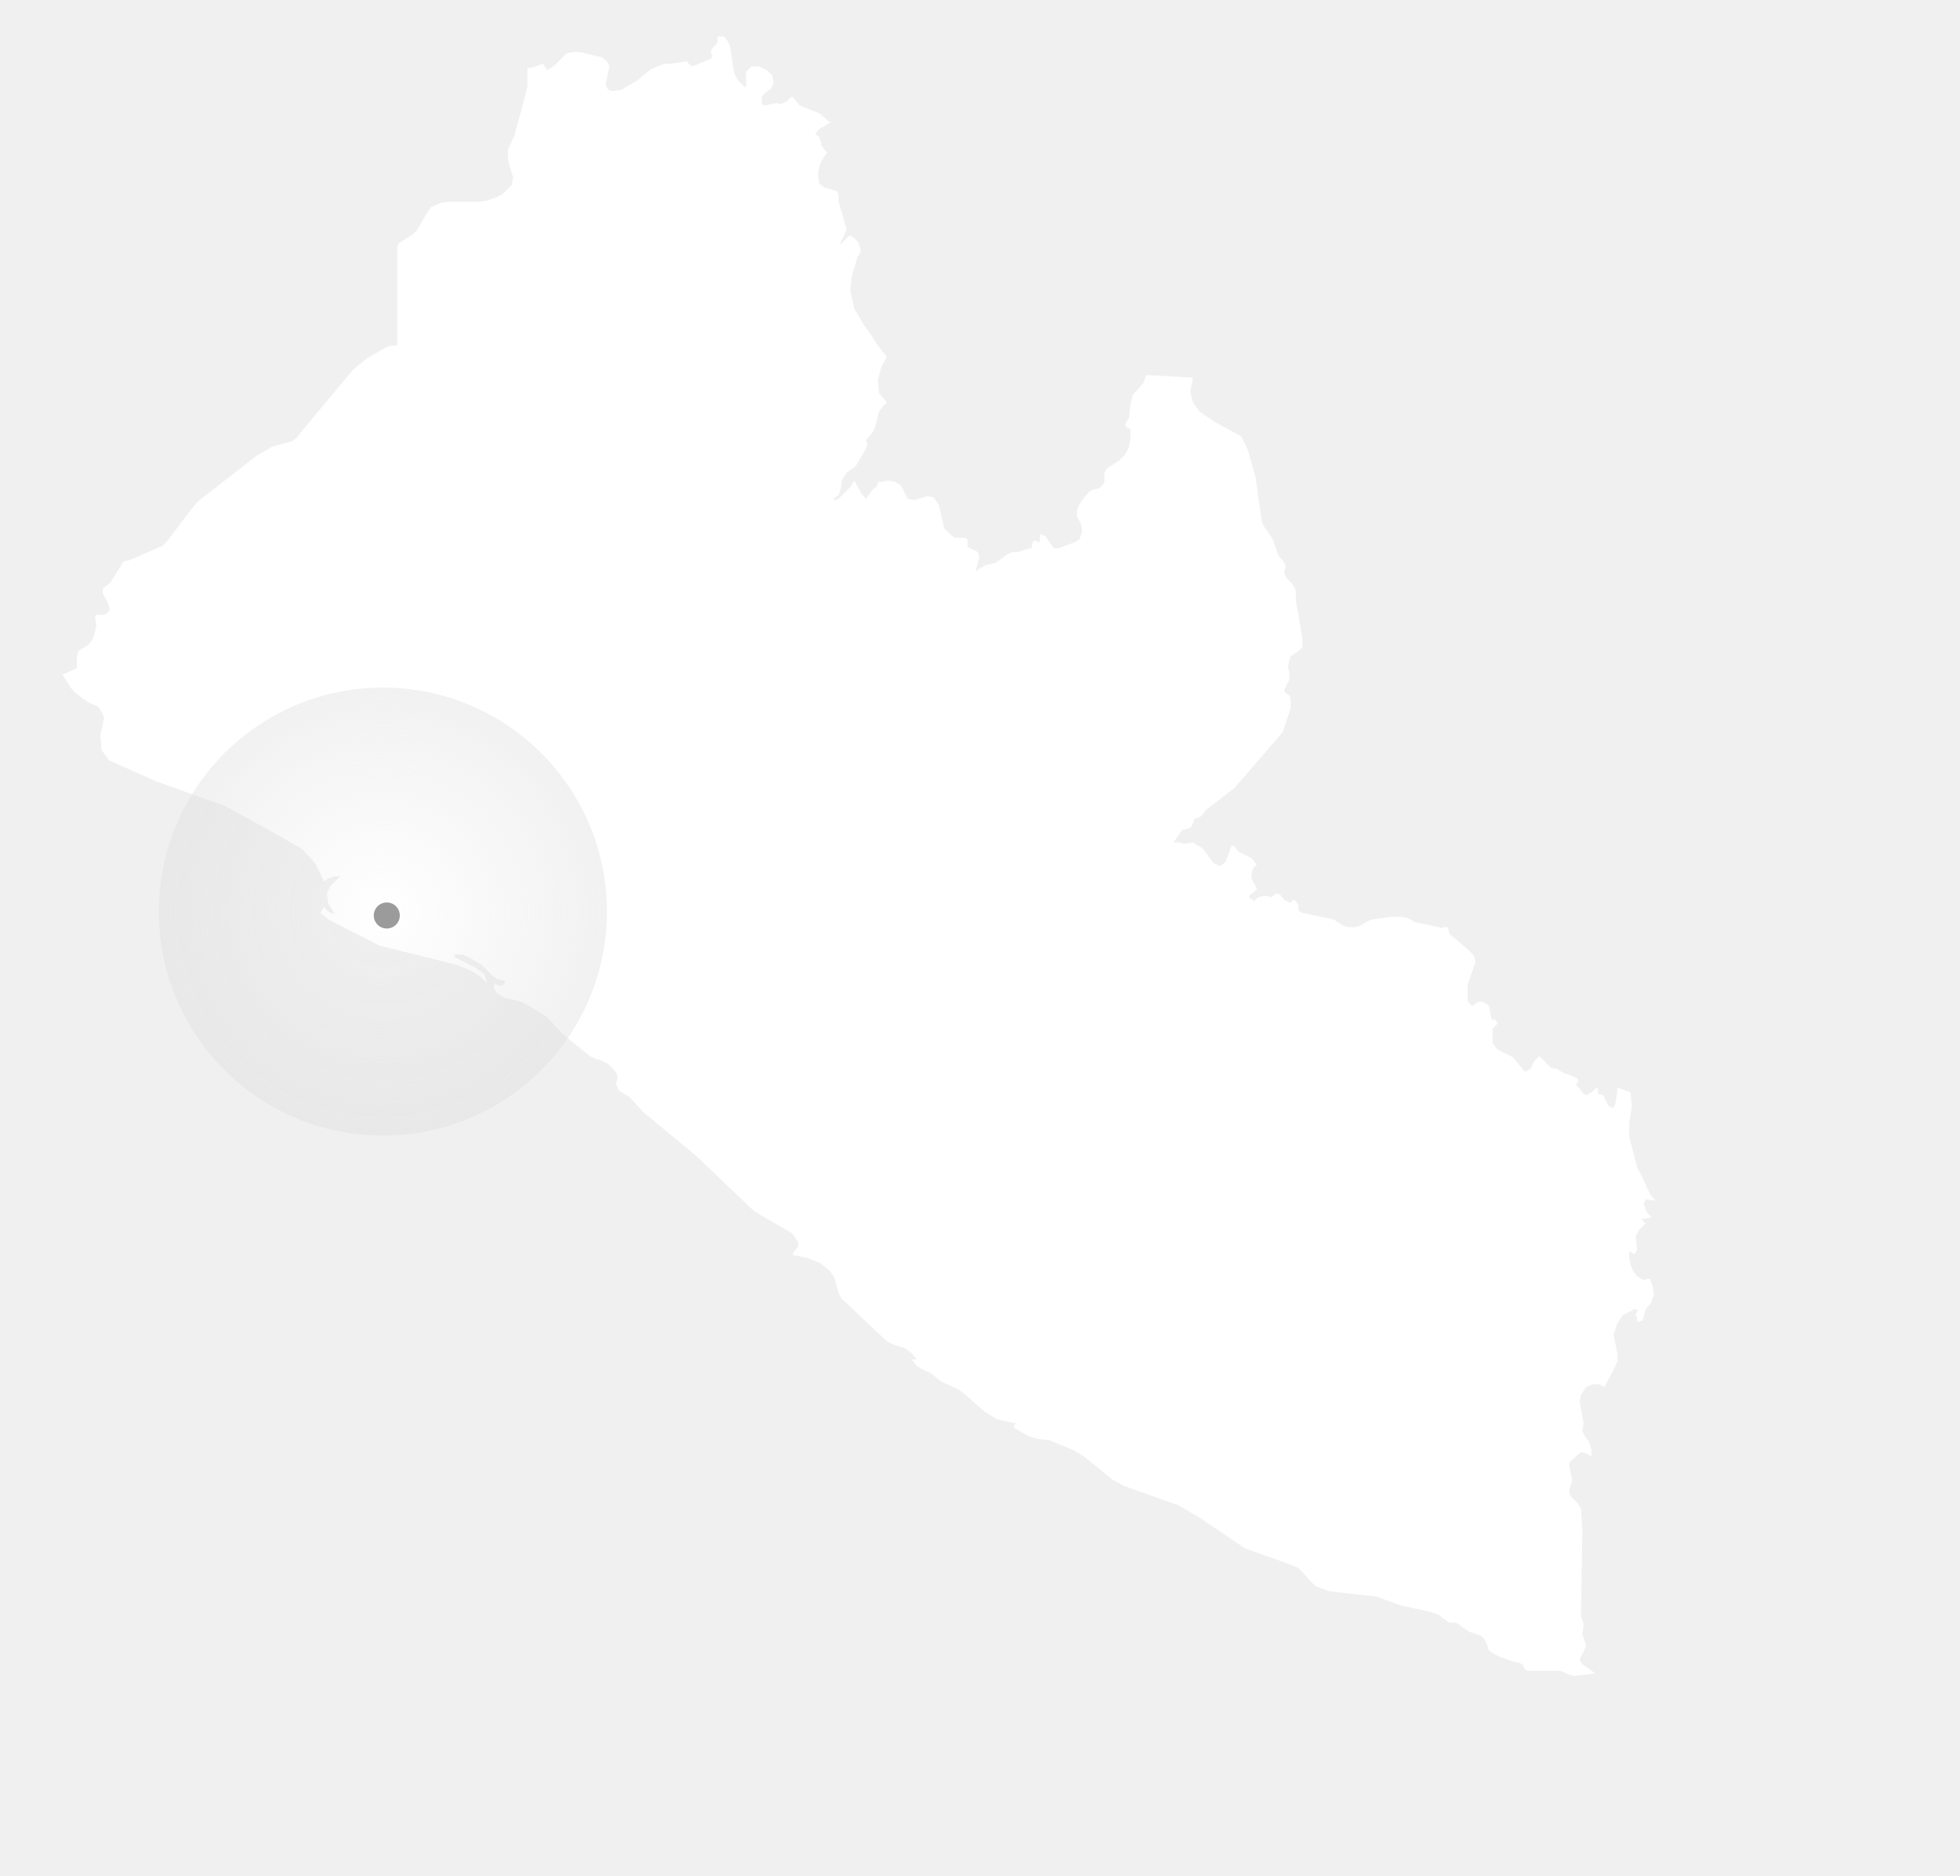
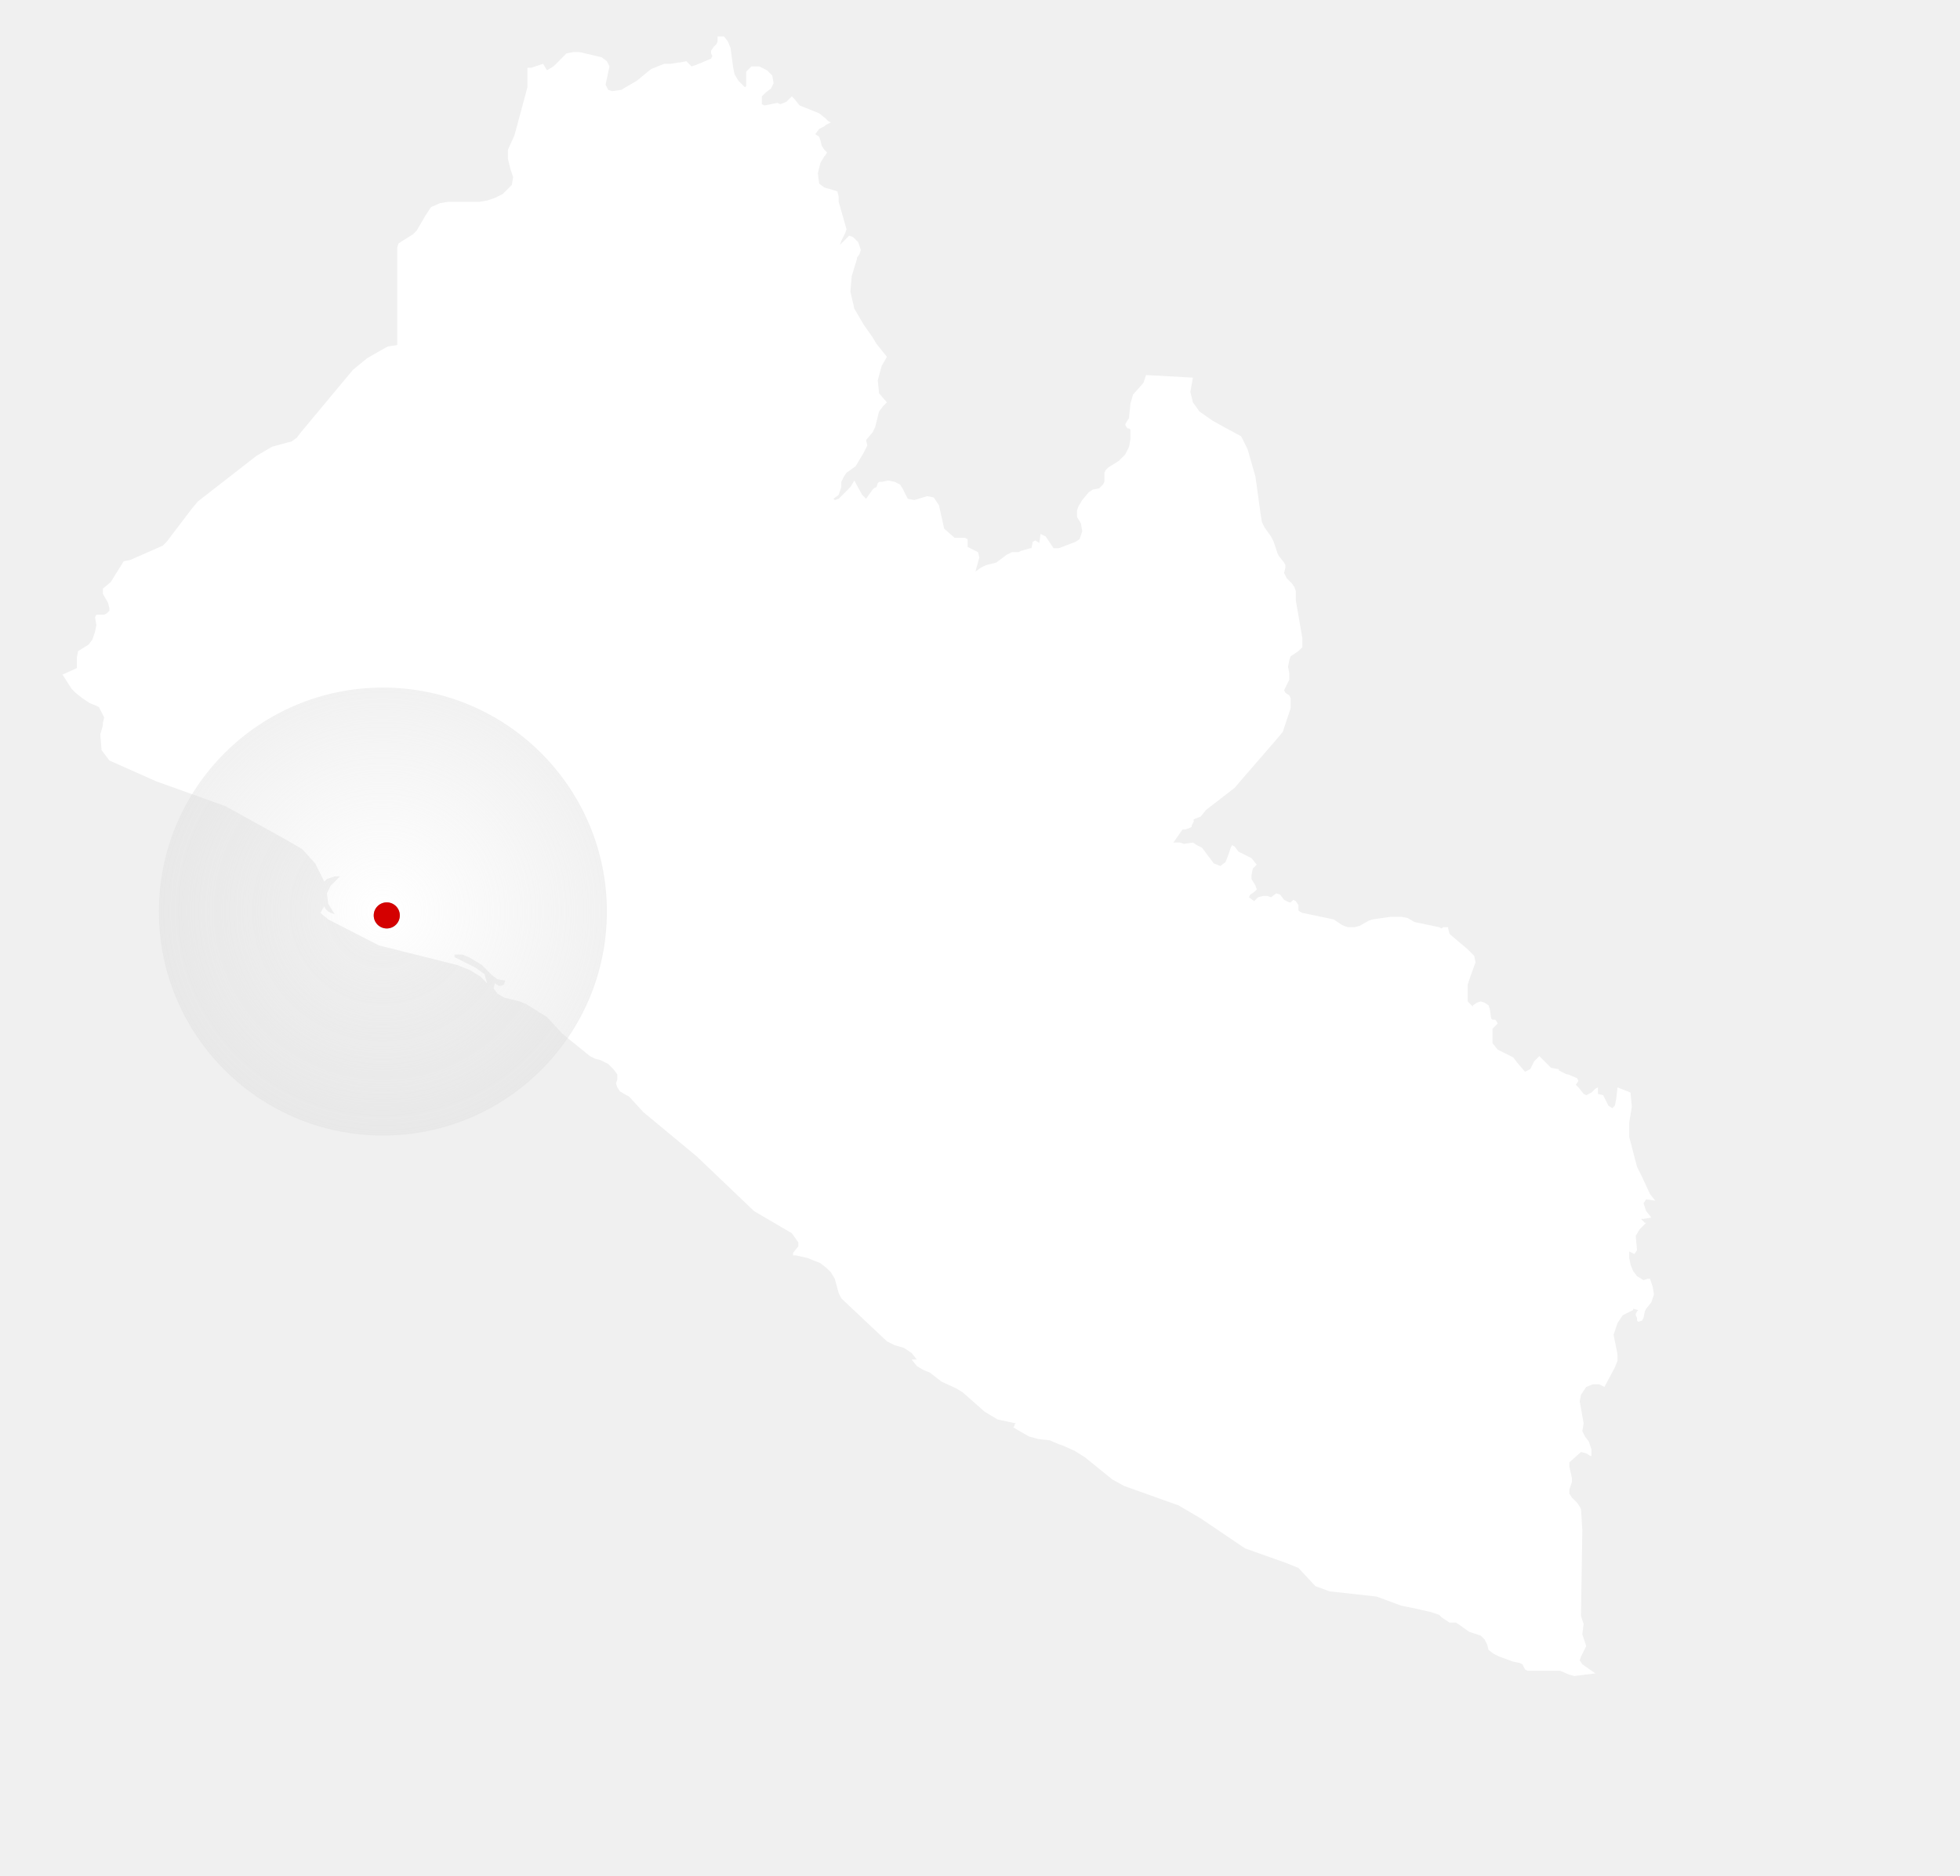
- <svg xmlns="http://www.w3.org/2000/svg" version="1.1" x="0px" y="0px" viewBox="0 0 150.5 144" style="enable-background:new 0 0 150.5 144;" xml:space="preserve">
-   <style type="text/css">
+ <svg xmlns="http://www.w3.org/2000/svg" version="1.1" x="0px" y="0px" viewBox="0 0 150.5 144" style="enable-background:new 0 0 150.5 144;" xml:space="preserve" id="svg22">
+   <defs id="defs26" />
+   <style type="text/css" id="style2">
	.st0{display:none;}
	.st1{display:inline;}
	.st2{fill:#FFFFFF;}
	.st3{opacity:0.4;fill:url(#SVGID_1_);}
	.st4{fill:#9B9B9B;}
</style>
  <g id="Layer_3" class="st0">
-     <rect x="-19" y="-34.5" class="st1" width="188.2" height="169" />
+     <rect x="-19" y="-34.5" class="st1" width="188.2" height="169" id="rect4" />
  </g>
  <g id="Layer_1">
-     <g>
-       <polygon class="st2" points="57.2,6.7 57.3,6.6 57.3,6.2 57.3,5.5 57.7,5.1 58.3,5.1 58.9,5.4 59.3,5.8 59.4,6.4 59.2,6.8     58.8,7.1 58.5,7.4 58.5,8 58.7,8.1 59.2,8 59.7,7.9 59.9,8 60.2,7.9 60.4,7.8 60.6,7.6 60.8,7.4 61,7.6 61.4,8.1 62.9,8.7     63.4,9.1 63.6,9.3 63.8,9.4 63.4,9.6 63.3,9.7 63.1,9.8 62.9,9.9 62.6,10.3 62.9,10.5 63,10.8 63.1,11.2 63.3,11.5 63.4,11.6     63.5,11.7 63.4,11.9 63.3,12 63,12.5 62.8,13.3 62.9,14.1 63.3,14.4 64,14.6 64.3,14.7 64.4,15.1 64.4,15.5 65,17.6 64.9,17.9     64.6,18.5 64.5,18.8 64.9,18.4 65.2,18.1 65.5,18.2 65.9,18.6 66,18.9 66.1,19.2 66,19.5 65.8,19.8 65.8,19.9 65.4,21.2     65.3,22.4 65.6,23.7 66.3,24.9 67,25.9 67.3,26.4 68.1,27.4 67.7,28.1 67.4,29.2 67.5,30.2 68.1,30.9 67.8,31.2 67.5,31.6     67.4,32 67.2,32.8 67,33.2 66.5,33.8 66.6,34.2 66.3,34.8 65.7,35.8 65,36.3 64.8,36.6 64.6,37 64.6,37.4 64.5,37.7 64.4,38     64,38.3 64.1,38.4 64.1,38.4 64.4,38.3 65.3,37.4 65.6,36.9 66.2,38 66.5,38.3 67,37.6 67.1,37.5 67.3,37.4 67.4,37.1 67.5,37     67.7,37 68.2,36.9 68.7,37 68.9,37.1 69.1,37.2 69.3,37.5 69.6,38.1 69.7,38.3 70.2,38.4 71.2,38.1 71.7,38.2 72.1,38.8     72.5,40.6 73.3,41.3 73.4,41.3 74.1,41.3 74.3,41.4 74.3,42 74.5,42.1 75.1,42.4 75.2,42.8 74.9,43.9 75.3,43.6 75.5,43.5     75.7,43.4 76.1,43.3 76.5,43.2 76.9,42.9 77.3,42.6 77.7,42.4 78.2,42.4 78.4,42.3 79.1,42.1 79.2,42.1 79.3,41.6 79.5,41.5     79.8,41.7 79.9,41 80.3,41.2 80.9,42.1 81.3,42.1 82.6,41.6 82.9,41.4 83.1,40.8 83,40.2 82.7,39.7 82.7,39.2 82.8,38.9     83.1,38.4 83.6,37.8 83.9,37.6 84.4,37.5 84.7,37.2 84.8,37 84.8,36.3 84.9,36.1 85.1,35.9 85.9,35.4 86.4,34.9 86.7,34.3     86.8,33.7 86.8,33 86.7,32.9 86.6,32.9 86.5,32.8 86.4,32.6 86.5,32.4 86.7,32.1 86.7,32 86.8,31 87,30.3 87.8,29.4 88,28.8     91.6,29 91.4,30.1 91.6,30.9 92.1,31.6 93.1,32.3 94,32.8 95.3,33.5 95.8,34.5 96.4,36.6 96.8,39.5 96.9,40.1 97.1,40.5     97.6,41.2 97.8,41.6 98.1,42.5 98.2,42.7 98.6,43.2 98.7,43.4 98.7,43.6 98.6,44 98.7,44.2 98.8,44.4 99.2,44.8 99.4,45.1     99.5,45.4 99.5,46.1 100,49 100,49.7 99.7,50 99.1,50.4 99,50.7 98.9,51.2 99,51.7 99,52.2 98.6,53 98.7,53.2 99,53.4 99.1,53.6     99.1,54 99.1,54.4 98.8,55.3 98.5,56.2 98,56.8 95.4,59.8 94.8,60.5 92.6,62.2 92.2,62.7 92.2,62.7 91.7,62.9 91.6,63 91.7,63     91.5,63.4 91.5,63.5 91.3,63.6 91,63.7 90.8,63.7 90.1,64.7 90.6,64.7 90.9,64.8 91.6,64.7 91.9,64.9 92.3,65.1 93.2,66.3     93.7,66.5 94.1,66.2 94.3,65.7 94.5,65.1 94.6,64.9 94.8,65 95.1,65.4 96.1,65.9 96.5,66.4 96.4,66.5 96.2,66.7 96.1,67.2     96.1,67.5 96.4,68 96.5,68.3 96.3,68.5 96,68.7 95.9,68.9 96.3,69.2 96.6,68.9 97,68.8 97.3,68.8 97.6,68.9 98,68.6 98.3,68.7     98.6,69.1 99,69.3 99.1,69.3 99.2,69.2 99.3,69.1 99.5,69.2 99.7,69.5 99.7,69.7 99.7,69.9 99.8,70 100,70.1 102.4,70.6     102.7,70.8 103,71 103.2,71.1 103.5,71.2 104,71.2 104.4,71.1 105.1,70.7 105.4,70.6 106.8,70.4 107.6,70.4 108.1,70.5     108.6,70.8 110.5,71.2 110.7,71.3 110.8,71.2 111,71.2 111.2,71.2 111.2,71.3 111.3,71.7 111.4,71.8 112.7,72.9 113.2,73.4     113.3,73.9 112.9,75 112.7,75.6 112.7,76.3 112.7,76.9 113.1,77.3 113.1,77.2 113.4,77 113.7,76.9 114,77 114.3,77.2 114.4,77.5     114.5,78.2 114.6,78.3 114.8,78.3 114.9,78.4 115,78.6 114.9,78.7 114.7,78.9 114.6,79 114.6,79.9 114.6,80.1 115,80.6     116.2,81.2 116.5,81.6 117.1,82.3 117.5,82.1 117.8,81.5 118.2,81.1 118.4,81.3 118.7,81.6 119.1,82 119.7,82.1 119.7,82.2     120.3,82.5 120.4,82.5 121.1,82.8 121.2,83 121,83.3 121.2,83.5 121.6,84 121.8,84.1 122.2,83.9 122.5,83.6 122.7,83.5 122.7,84     123.1,84.1 123.3,84.5 123.5,84.9 123.8,85.1 124,84.9 124.1,84.4 124.2,83.5 125.2,83.9 125.3,85 125.1,86.2 125.1,87.3     125.7,89.6 126.1,90.4 126.7,91.7 127.1,92.2 126.4,92.1 126.2,92.4 126.4,93 126.8,93.5 126.2,93.6 126,93.6 126.3,93.9     126.4,93.9 126.2,94.1 125.9,94.4 125.6,94.9 125.7,96 125.5,96.3 125.1,96.1 125.1,96.6 125.2,97.1 125.4,97.6 125.7,98     126.2,98.3 126.5,98.2 126.7,98.2 126.9,98.8 127,99.4 126.9,99.7 126.8,100 126.4,100.5 126.3,100.7 126.2,101.2 126.1,101.4     125.8,101.5 125.7,101.4 125.7,101.2 125.6,101 125.6,100.9 125.7,100.7 125.8,100.6 125.4,100.5 125.4,100.6 124.6,101     124.4,101.3 124.2,101.6 123.9,102.5 124.2,104 124.2,104.5 124,105 123.2,106.5 122.8,106.3 122.3,106.3 121.8,106.5     121.4,107.1 121.3,107.6 121.6,109.3 121.6,109.3 121.5,109.9 121.7,110.3 122,110.7 122.2,111.3 122.2,111.8 122.1,111.8     121.8,111.6 121.4,111.5 120.5,112.3 120.5,112.6 120.7,113.5 120.7,113.8 120.5,114.4 120.5,114.7 120.5,114.7 120.7,115     120.9,115.2 121.1,115.4 121.3,115.7 121.4,115.9 121.5,117.5 121.4,123.9 121.4,124.1 121.5,124.4 121.6,124.7 121.5,125.5     121.7,126.1 121.8,126.4 121.7,126.6 121.4,127.2 121.3,127.5 121.5,127.8 122.5,128.5 122.5,128.5 120.9,128.7 120.5,128.6     119.8,128.3 119.4,128.3 117.3,128.3 117.1,128.2 117,128 116.9,127.8 116.7,127.7 116.2,127.6 115.1,127.2 114.7,127     114.3,126.7 114.2,126.3 114,125.9 113.7,125.6 112.8,125.3 112.1,124.8 111.8,124.6 111.3,124.6 111,124.4 110.7,124.2     110.5,124 109.9,123.8 108.6,123.5 107.6,123.3 105.7,122.6 102.1,122.2 101,121.8 99.7,120.4 99.2,120.2 98.7,120 95.6,118.9     92.2,116.6 90.5,115.6 86.3,114.1 85.4,113.6 83.3,111.9 82.5,111.4 81.6,111 81.3,110.9 80.6,110.6 79.7,110.5 79,110.3     78.3,109.9 77.8,109.6 77.9,109.5 77.9,109.5 77.9,109.4 78,109.3 76.6,109 75.6,108.4 73.9,106.9 73.4,106.6 72.3,106.1     71.4,105.4 70.9,105.2 70.4,104.9 70,104.4 70.4,104.4 70,103.9 69.4,103.5 68.7,103.3 68.1,103 64.6,99.7 64.4,99.3 64.1,98.2     63.8,97.7 63.5,97.4 63,97 62.5,96.8 62,96.6 62,96.6 61.1,96.4 60.9,96.4 60.9,96.2 61.3,95.7 61.3,95.4 60.8,94.7 57.9,93     53.5,88.8 49.4,85.4 48.3,84.2 48.1,84.1 47.6,83.8 47.4,83.5 47.3,83.2 47.4,82.9 47.4,82.5 47.1,82.1 46.7,81.7 46.1,81.4     45.7,81.3 45.3,81.1 43.2,79.4 42,78.1 40.4,77.1 39.9,76.9 38.7,76.6 38.2,76.3 37.9,75.9 38,75.5 38.3,75.7 38.5,75.7     38.7,75.6 38.8,75.3 38.2,75.2 37.8,74.9 37.4,74.5 37,74.1 36,73.5 35.5,73.3 34.9,73.3 34.9,73.5 36.5,74.3 37.2,74.8     37.4,75.5 36.9,75 36.1,74.5 35.1,74.1 29.1,72.6 25.2,70.6 24.6,70.1 24.9,69.6 25,69.8 25.2,70 25.4,70.1 25.7,70.2 25.2,69.4     25.1,68.6 25.4,68 26.1,67.3 25.7,67.3 25.4,67.4 25.1,67.5 24.9,67.7 24.2,66.3 23.2,65.2 22,64.5 17.3,61.9 12,60 8.4,58.4     7.8,57.6 7.7,56.4 7.9,55.7 7.9,55.5 8,55.1 7.6,54.3 7.4,54.2 6.9,54 6.3,53.6 5.8,53.2 5.5,52.9 4.8,51.8 5.7,51.4 5.9,51.3     5.9,50.5 6,50 6.8,49.5 7.1,49.1 7.3,48.5 7.4,48 7.3,47.4 7.4,47.2 8,47.2 8.2,47.1 8.4,46.9 8.4,46.7 8.3,46.3 7.9,45.6     7.9,45.3 7.9,45.2 8.5,44.7 9.5,43.1 10,43 12.5,41.9 12.8,41.6 14.7,39.1 15.2,38.5 19.7,35 20.9,34.3 22,34 22.4,33.9     22.8,33.6 23.1,33.2 27.1,28.4 28.2,27.5 29.6,26.7 29.8,26.6 30.5,26.5 30.5,19.3 30.5,19 30.6,18.7 30.9,18.5 31.7,18 32,17.7     32.7,16.5 33.1,15.9 33.8,15.6 34.4,15.5 36.8,15.5 37.4,15.4 38,15.2 38.6,14.9 39.3,14.2 39.4,13.6 39.2,13 39,12.2 39,11.5     39.5,10.4 40.5,6.7 40.5,5.2 40.8,5.2 41.1,5.1 41.7,4.9 42,5.4 42.5,5.1 43.5,4.1 44,4 44.5,4 46.2,4.4 46.6,4.7 46.8,5.1     46.5,6.5 46.7,6.9 47,7 47.7,6.9 48.9,6.2 50,5.3 50.5,5.1 51,4.9 51.5,4.9 52.1,4.8 52.2,4.8 52.7,4.7 52.8,4.8 52.9,4.9     53.1,5.1 53.4,5 53.9,4.8 54.6,4.5 54.7,4.3 54.6,4.1 54.6,3.9 54.8,3.6 55,3.4 55.1,3.2 55.1,2.8 55.6,2.8 55.9,3.2 56.1,3.7     56.3,5.2 56.4,5.7 56.7,6.2   " />
+     <g id="g9">
+       <polygon class="st2" points="57.2,6.7 57.3,6.6 57.3,6.2 57.3,5.5 57.7,5.1 58.3,5.1 58.9,5.4 59.3,5.8 59.4,6.4 59.2,6.8     58.8,7.1 58.5,7.4 58.5,8 58.7,8.1 59.2,8 59.7,7.9 59.9,8 60.2,7.9 60.4,7.8 60.6,7.6 60.8,7.4 61,7.6 61.4,8.1 62.9,8.7     63.4,9.1 63.6,9.3 63.8,9.4 63.4,9.6 63.3,9.7 63.1,9.8 62.9,9.9 62.6,10.3 62.9,10.5 63,10.8 63.1,11.2 63.3,11.5 63.4,11.6     63.5,11.7 63.4,11.9 63.3,12 63,12.5 62.8,13.3 62.9,14.1 63.3,14.4 64,14.6 64.3,14.7 64.4,15.1 64.4,15.5 65,17.6 64.9,17.9     64.6,18.5 64.5,18.8 64.9,18.4 65.2,18.1 65.5,18.2 65.9,18.6 66,18.9 66.1,19.2 66,19.5 65.8,19.8 65.8,19.9 65.4,21.2     65.3,22.4 65.6,23.7 66.3,24.9 67,25.9 67.3,26.4 68.1,27.4 67.7,28.1 67.4,29.2 67.5,30.2 68.1,30.9 67.8,31.2 67.5,31.6     67.4,32 67.2,32.8 67,33.2 66.5,33.8 66.6,34.2 66.3,34.8 65.7,35.8 65,36.3 64.8,36.6 64.6,37 64.6,37.4 64.5,37.7 64.4,38     64,38.3 64.1,38.4 64.1,38.4 64.4,38.3 65.3,37.4 65.6,36.9 66.2,38 66.5,38.3 67,37.6 67.1,37.5 67.3,37.4 67.4,37.1 67.5,37     67.7,37 68.2,36.9 68.7,37 68.9,37.1 69.1,37.2 69.3,37.5 69.6,38.1 69.7,38.3 70.2,38.4 71.2,38.1 71.7,38.2 72.1,38.8     72.5,40.6 73.3,41.3 73.4,41.3 74.1,41.3 74.3,41.4 74.3,42 74.5,42.1 75.1,42.4 75.2,42.8 74.9,43.9 75.3,43.6 75.5,43.5     75.7,43.4 76.1,43.3 76.5,43.2 76.9,42.9 77.3,42.6 77.7,42.4 78.2,42.4 78.4,42.3 79.1,42.1 79.2,42.1 79.3,41.6 79.5,41.5     79.8,41.7 79.9,41 80.3,41.2 80.9,42.1 81.3,42.1 82.6,41.6 82.9,41.4 83.1,40.8 83,40.2 82.7,39.7 82.7,39.2 82.8,38.9     83.1,38.4 83.6,37.8 83.9,37.6 84.4,37.5 84.7,37.2 84.8,37 84.8,36.3 84.9,36.1 85.1,35.9 85.9,35.4 86.4,34.9 86.7,34.3     86.8,33.7 86.8,33 86.7,32.9 86.6,32.9 86.5,32.8 86.4,32.6 86.5,32.4 86.7,32.1 86.7,32 86.8,31 87,30.3 87.8,29.4 88,28.8     91.6,29 91.4,30.1 91.6,30.9 92.1,31.6 93.1,32.3 94,32.8 95.3,33.5 95.8,34.5 96.4,36.6 96.8,39.5 96.9,40.1 97.1,40.5     97.6,41.2 97.8,41.6 98.1,42.5 98.2,42.7 98.6,43.2 98.7,43.4 98.7,43.6 98.6,44 98.7,44.2 98.8,44.4 99.2,44.8 99.4,45.1     99.5,45.4 99.5,46.1 100,49 100,49.7 99.7,50 99.1,50.4 99,50.7 98.9,51.2 99,51.7 99,52.2 98.6,53 98.7,53.2 99,53.4 99.1,53.6     99.1,54 99.1,54.4 98.8,55.3 98.5,56.2 98,56.8 95.4,59.8 94.8,60.5 92.6,62.2 92.2,62.7 92.2,62.7 91.7,62.9 91.6,63 91.7,63     91.5,63.4 91.5,63.5 91.3,63.6 91,63.7 90.8,63.7 90.1,64.7 90.6,64.7 90.9,64.8 91.6,64.7 91.9,64.9 92.3,65.1 93.2,66.3     93.7,66.5 94.1,66.2 94.3,65.7 94.5,65.1 94.6,64.9 94.8,65 95.1,65.4 96.1,65.9 96.5,66.4 96.4,66.5 96.2,66.7 96.1,67.2     96.1,67.5 96.4,68 96.5,68.3 96.3,68.5 96,68.7 95.9,68.9 96.3,69.2 96.6,68.9 97,68.8 97.3,68.8 97.6,68.9 98,68.6 98.3,68.7     98.6,69.1 99,69.3 99.1,69.3 99.2,69.2 99.3,69.1 99.5,69.2 99.7,69.5 99.7,69.7 99.7,69.9 99.8,70 100,70.1 102.4,70.6     102.7,70.8 103,71 103.2,71.1 103.5,71.2 104,71.2 104.4,71.1 105.1,70.7 105.4,70.6 106.8,70.4 107.6,70.4 108.1,70.5     108.6,70.8 110.5,71.2 110.7,71.3 110.8,71.2 111,71.2 111.2,71.2 111.2,71.3 111.3,71.7 111.4,71.8 112.7,72.9 113.2,73.4     113.3,73.9 112.9,75 112.7,75.6 112.7,76.3 112.7,76.9 113.1,77.3 113.1,77.2 113.4,77 113.7,76.9 114,77 114.3,77.2 114.4,77.5     114.5,78.2 114.6,78.3 114.8,78.3 114.9,78.4 115,78.6 114.9,78.7 114.7,78.9 114.6,79 114.6,79.9 114.6,80.1 115,80.6     116.2,81.2 116.5,81.6 117.1,82.3 117.5,82.1 117.8,81.5 118.2,81.1 118.4,81.3 118.7,81.6 119.1,82 119.7,82.1 119.7,82.2     120.3,82.5 120.4,82.5 121.1,82.8 121.2,83 121,83.3 121.2,83.5 121.6,84 121.8,84.1 122.2,83.9 122.5,83.6 122.7,83.5 122.7,84     123.1,84.1 123.3,84.5 123.5,84.9 123.8,85.1 124,84.9 124.1,84.4 124.2,83.5 125.2,83.9 125.3,85 125.1,86.2 125.1,87.3     125.7,89.6 126.1,90.4 126.7,91.7 127.1,92.2 126.4,92.1 126.2,92.4 126.4,93 126.8,93.5 126.2,93.6 126,93.6 126.3,93.9     126.4,93.9 126.2,94.1 125.9,94.4 125.6,94.9 125.7,96 125.5,96.3 125.1,96.1 125.1,96.6 125.2,97.1 125.4,97.6 125.7,98     126.2,98.3 126.5,98.2 126.7,98.2 126.9,98.8 127,99.4 126.9,99.7 126.8,100 126.4,100.5 126.3,100.7 126.2,101.2 126.1,101.4     125.8,101.5 125.7,101.4 125.7,101.2 125.6,101 125.6,100.9 125.7,100.7 125.8,100.6 125.4,100.5 125.4,100.6 124.6,101     124.4,101.3 124.2,101.6 123.9,102.5 124.2,104 124.2,104.5 124,105 123.2,106.5 122.8,106.3 122.3,106.3 121.8,106.5     121.4,107.1 121.3,107.6 121.6,109.3 121.6,109.3 121.5,109.9 121.7,110.3 122,110.7 122.2,111.3 122.2,111.8 122.1,111.8     121.8,111.6 121.4,111.5 120.5,112.3 120.5,112.6 120.7,113.5 120.7,113.8 120.5,114.4 120.5,114.7 120.5,114.7 120.7,115     120.9,115.2 121.1,115.4 121.3,115.7 121.4,115.9 121.5,117.5 121.4,123.9 121.4,124.1 121.5,124.4 121.6,124.7 121.5,125.5     121.7,126.1 121.8,126.4 121.7,126.6 121.4,127.2 121.3,127.5 121.5,127.8 122.5,128.5 122.5,128.5 120.9,128.7 120.5,128.6     119.8,128.3 119.4,128.3 117.3,128.3 117.1,128.2 117,128 116.9,127.8 116.7,127.7 116.2,127.6 115.1,127.2 114.7,127     114.3,126.7 114.2,126.3 114,125.9 113.7,125.6 112.8,125.3 112.1,124.8 111.8,124.6 111.3,124.6 111,124.4 110.7,124.2     110.5,124 109.9,123.8 108.6,123.5 107.6,123.3 105.7,122.6 102.1,122.2 101,121.8 99.7,120.4 99.2,120.2 98.7,120 95.6,118.9     92.2,116.6 90.5,115.6 86.3,114.1 85.4,113.6 83.3,111.9 82.5,111.4 81.6,111 81.3,110.9 80.6,110.6 79.7,110.5 79,110.3     78.3,109.9 77.8,109.6 77.9,109.5 77.9,109.5 77.9,109.4 78,109.3 76.6,109 75.6,108.4 73.9,106.9 73.4,106.6 72.3,106.1     71.4,105.4 70.9,105.2 70.4,104.9 70,104.4 70.4,104.4 70,103.9 69.4,103.5 68.7,103.3 68.1,103 64.6,99.7 64.4,99.3 64.1,98.2     63.8,97.7 63.5,97.4 63,97 62.5,96.8 62,96.6 62,96.6 61.1,96.4 60.9,96.4 60.9,96.2 61.3,95.7 61.3,95.4 60.8,94.7 57.9,93     53.5,88.8 49.4,85.4 48.3,84.2 48.1,84.1 47.6,83.8 47.4,83.5 47.3,83.2 47.4,82.9 47.4,82.5 47.1,82.1 46.7,81.7 46.1,81.4     45.7,81.3 45.3,81.1 43.2,79.4 42,78.1 40.4,77.1 39.9,76.9 38.7,76.6 38.2,76.3 37.9,75.9 38,75.5 38.3,75.7 38.5,75.7     38.7,75.6 38.8,75.3 38.2,75.2 37.8,74.9 37.4,74.5 37,74.1 36,73.5 35.5,73.3 34.9,73.3 34.9,73.5 36.5,74.3 37.2,74.8     37.4,75.5 36.9,75 36.1,74.5 35.1,74.1 29.1,72.6 25.2,70.6 24.6,70.1 24.9,69.6 25,69.8 25.2,70 25.4,70.1 25.7,70.2 25.2,69.4     25.1,68.6 25.4,68 26.1,67.3 25.7,67.3 25.4,67.4 25.1,67.5 24.9,67.7 24.2,66.3 23.2,65.2 22,64.5 17.3,61.9 12,60 8.4,58.4     7.8,57.6 7.7,56.4 7.9,55.7 7.9,55.5 8,55.1 7.6,54.3 7.4,54.2 6.9,54 6.3,53.6 5.8,53.2 5.5,52.9 4.8,51.8 5.7,51.4 5.9,51.3     5.9,50.5 6,50 6.8,49.5 7.1,49.1 7.3,48.5 7.4,48 7.3,47.4 7.4,47.2 8,47.2 8.2,47.1 8.4,46.9 8.4,46.7 8.3,46.3 7.9,45.6     7.9,45.3 7.9,45.2 8.5,44.7 9.5,43.1 10,43 12.5,41.9 12.8,41.6 14.7,39.1 15.2,38.5 19.7,35 20.9,34.3 22,34 22.4,33.9     22.8,33.6 23.1,33.2 27.1,28.4 28.2,27.5 29.6,26.7 29.8,26.6 30.5,26.5 30.5,19.3 30.5,19 30.6,18.7 30.9,18.5 31.7,18 32,17.7     32.7,16.5 33.1,15.9 33.8,15.6 34.4,15.5 36.8,15.5 37.4,15.4 38,15.2 38.6,14.9 39.3,14.2 39.4,13.6 39.2,13 39,12.2 39,11.5     39.5,10.4 40.5,6.7 40.5,5.2 40.8,5.2 41.1,5.1 41.7,4.9 42,5.4 42.5,5.1 43.5,4.1 44,4 44.5,4 46.2,4.4 46.6,4.7 46.8,5.1     46.5,6.5 46.7,6.9 47,7 47.7,6.9 48.9,6.2 50,5.3 50.5,5.1 51,4.9 51.5,4.9 52.1,4.8 52.2,4.8 52.7,4.7 52.8,4.8 52.9,4.9     53.1,5.1 53.4,5 53.9,4.8 54.6,4.5 54.7,4.3 54.6,4.1 54.6,3.9 54.8,3.6 55,3.4 55.1,3.2 55.1,2.8 55.6,2.8 55.9,3.2 56.1,3.7     56.3,5.2 56.4,5.7 56.7,6.2   " id="polygon7" />
    </g>
  </g>
  <g id="Layer_2">
    <radialGradient id="SVGID_1_" cx="29.385" cy="69.969" r="17.219" gradientUnits="userSpaceOnUse">
-       <stop offset="4.306916e-007" style="stop-color:#DDDDDD;stop-opacity:0" />
-       <stop offset="1" style="stop-color:#DDDDDD" />
+       <stop offset="4.306916e-007" style="stop-color:#DDDDDD;stop-opacity:0" id="stop12" />
+       <stop offset="1" style="stop-color:#DDDDDD" id="stop14" />
    </radialGradient>
-     <circle class="st3" cx="29.4" cy="70" r="17.2" />
-     <circle class="st4" cx="29.7" cy="70.3" r="1" />
+     <circle class="st3" cx="29.4" cy="70" r="17.2" id="circle17" />
+     <circle class="st4" cx="29.7" cy="70.3" r="1" id="circle19" />
  </g>
+   <circle style="fill:#d40000" id="path3700" cx="29.698" cy="70.293" r="1.001" />
</svg>
